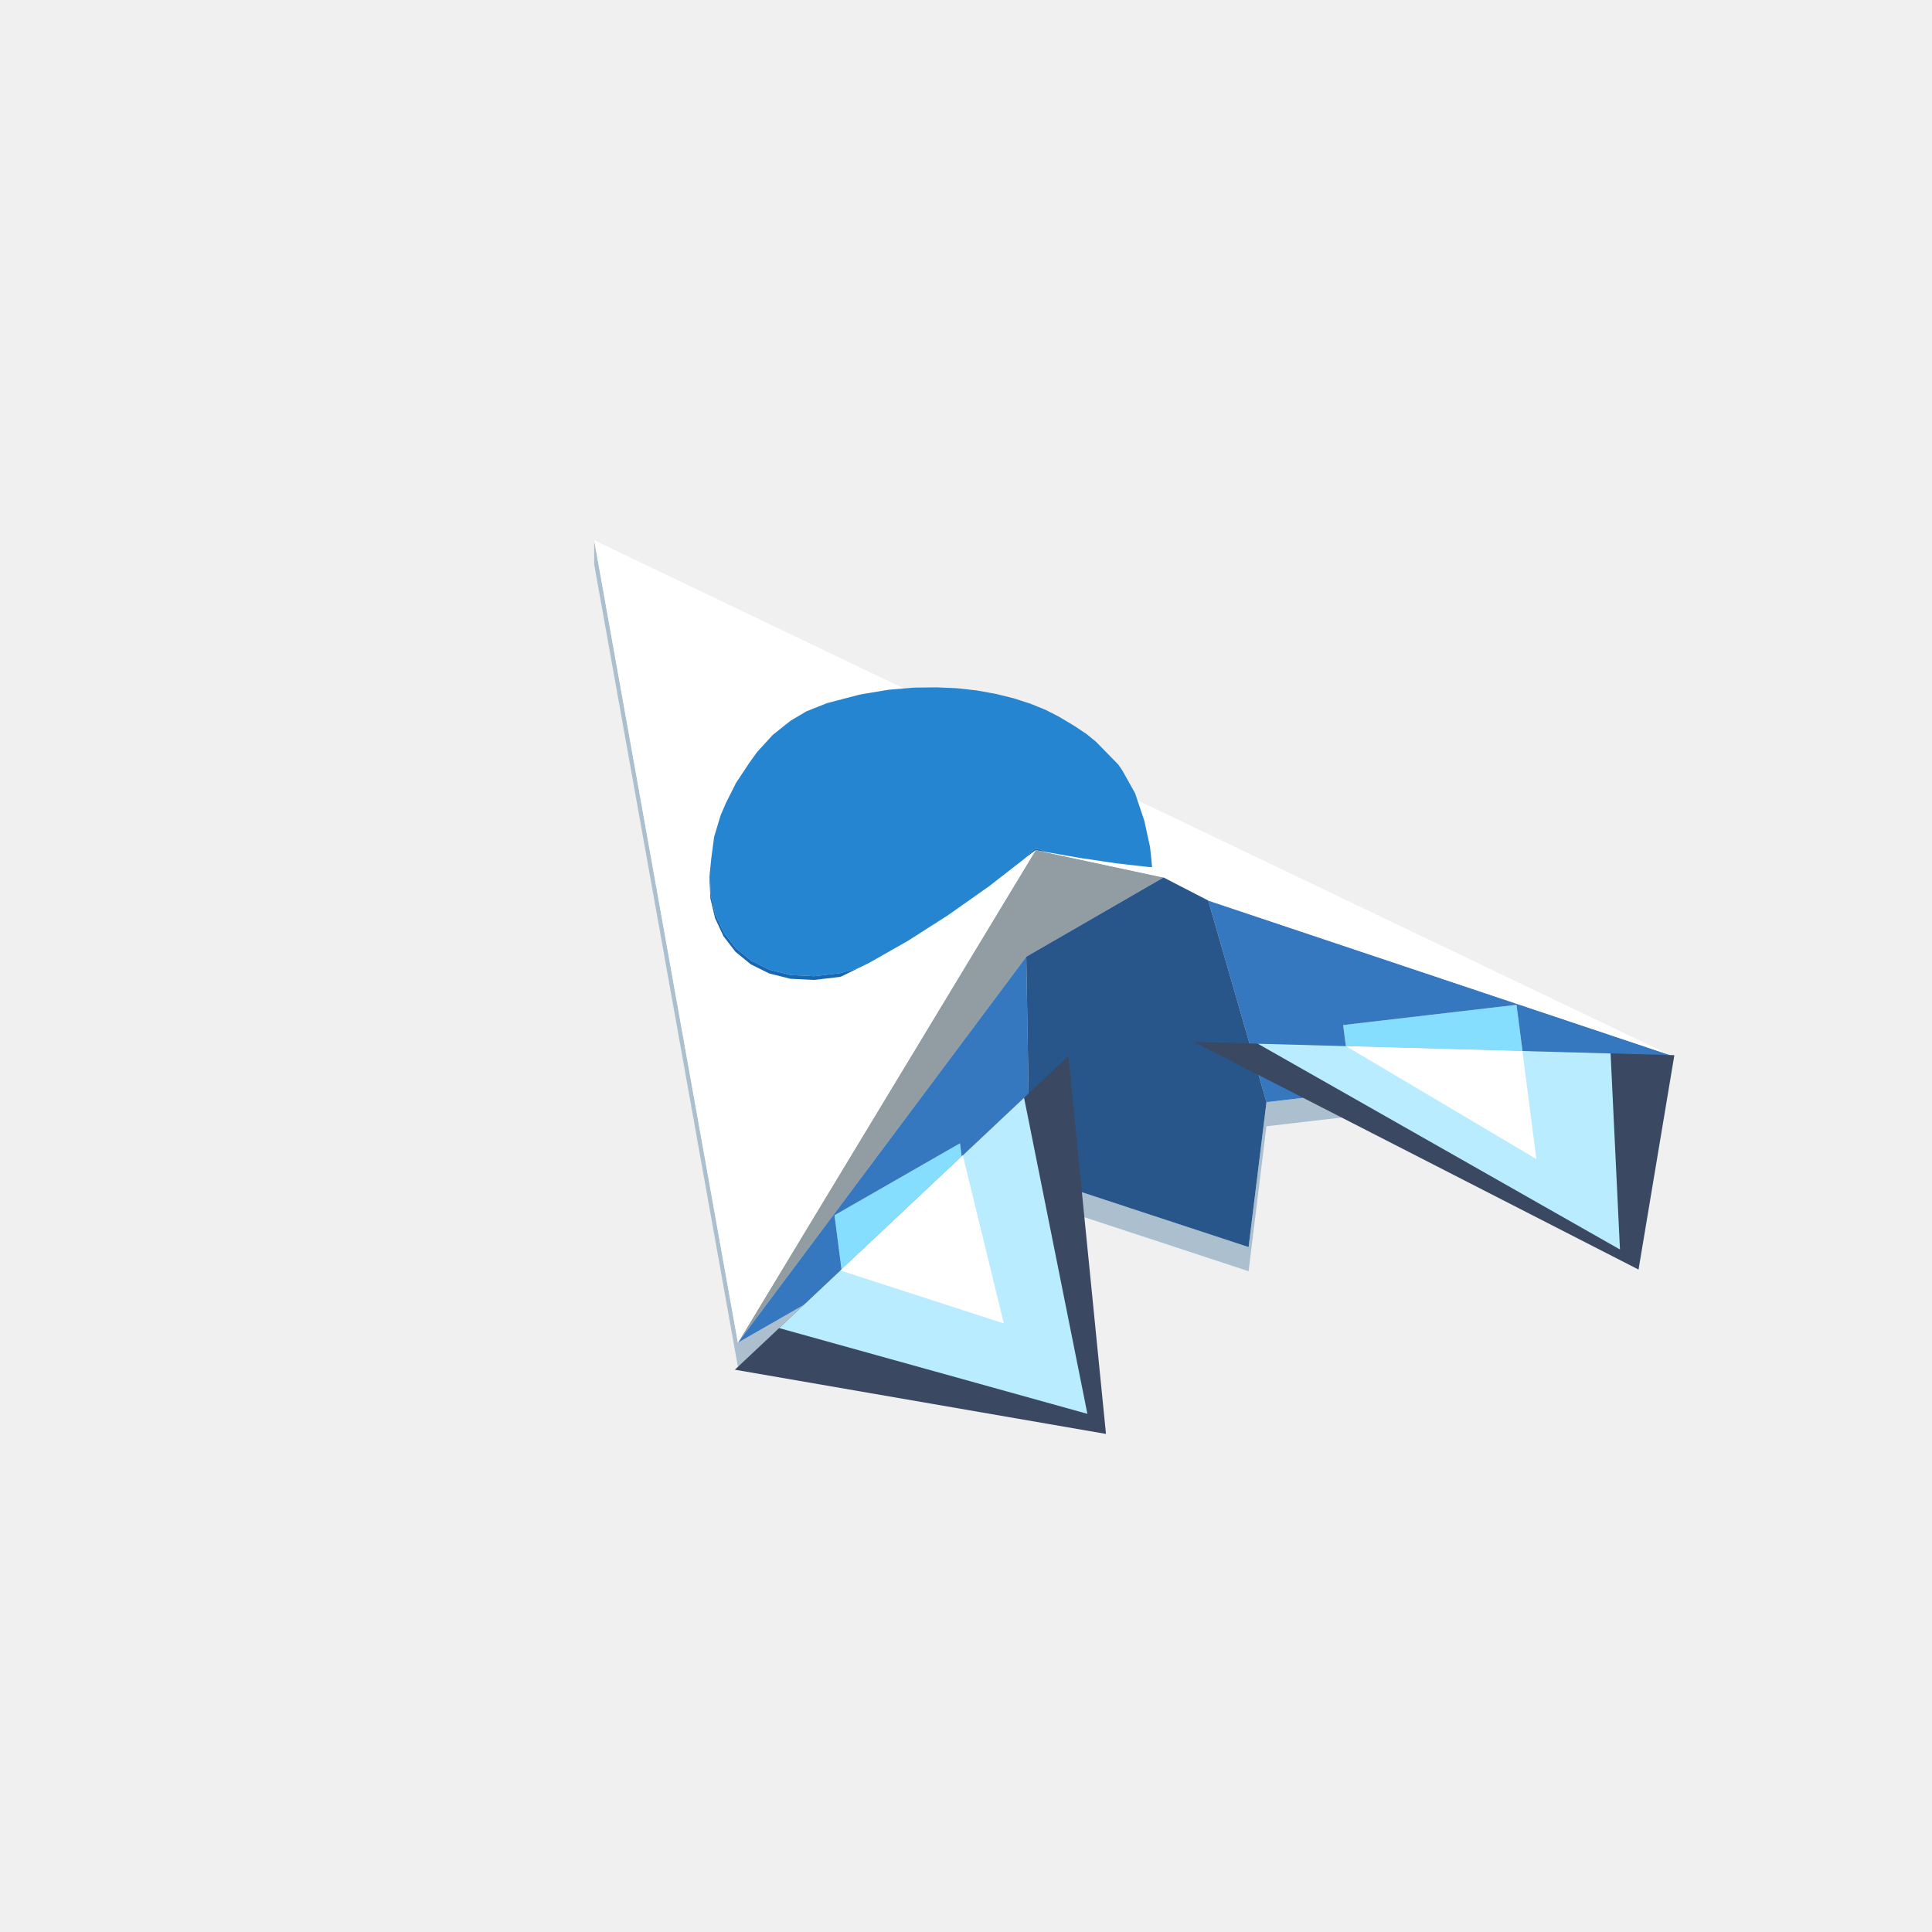
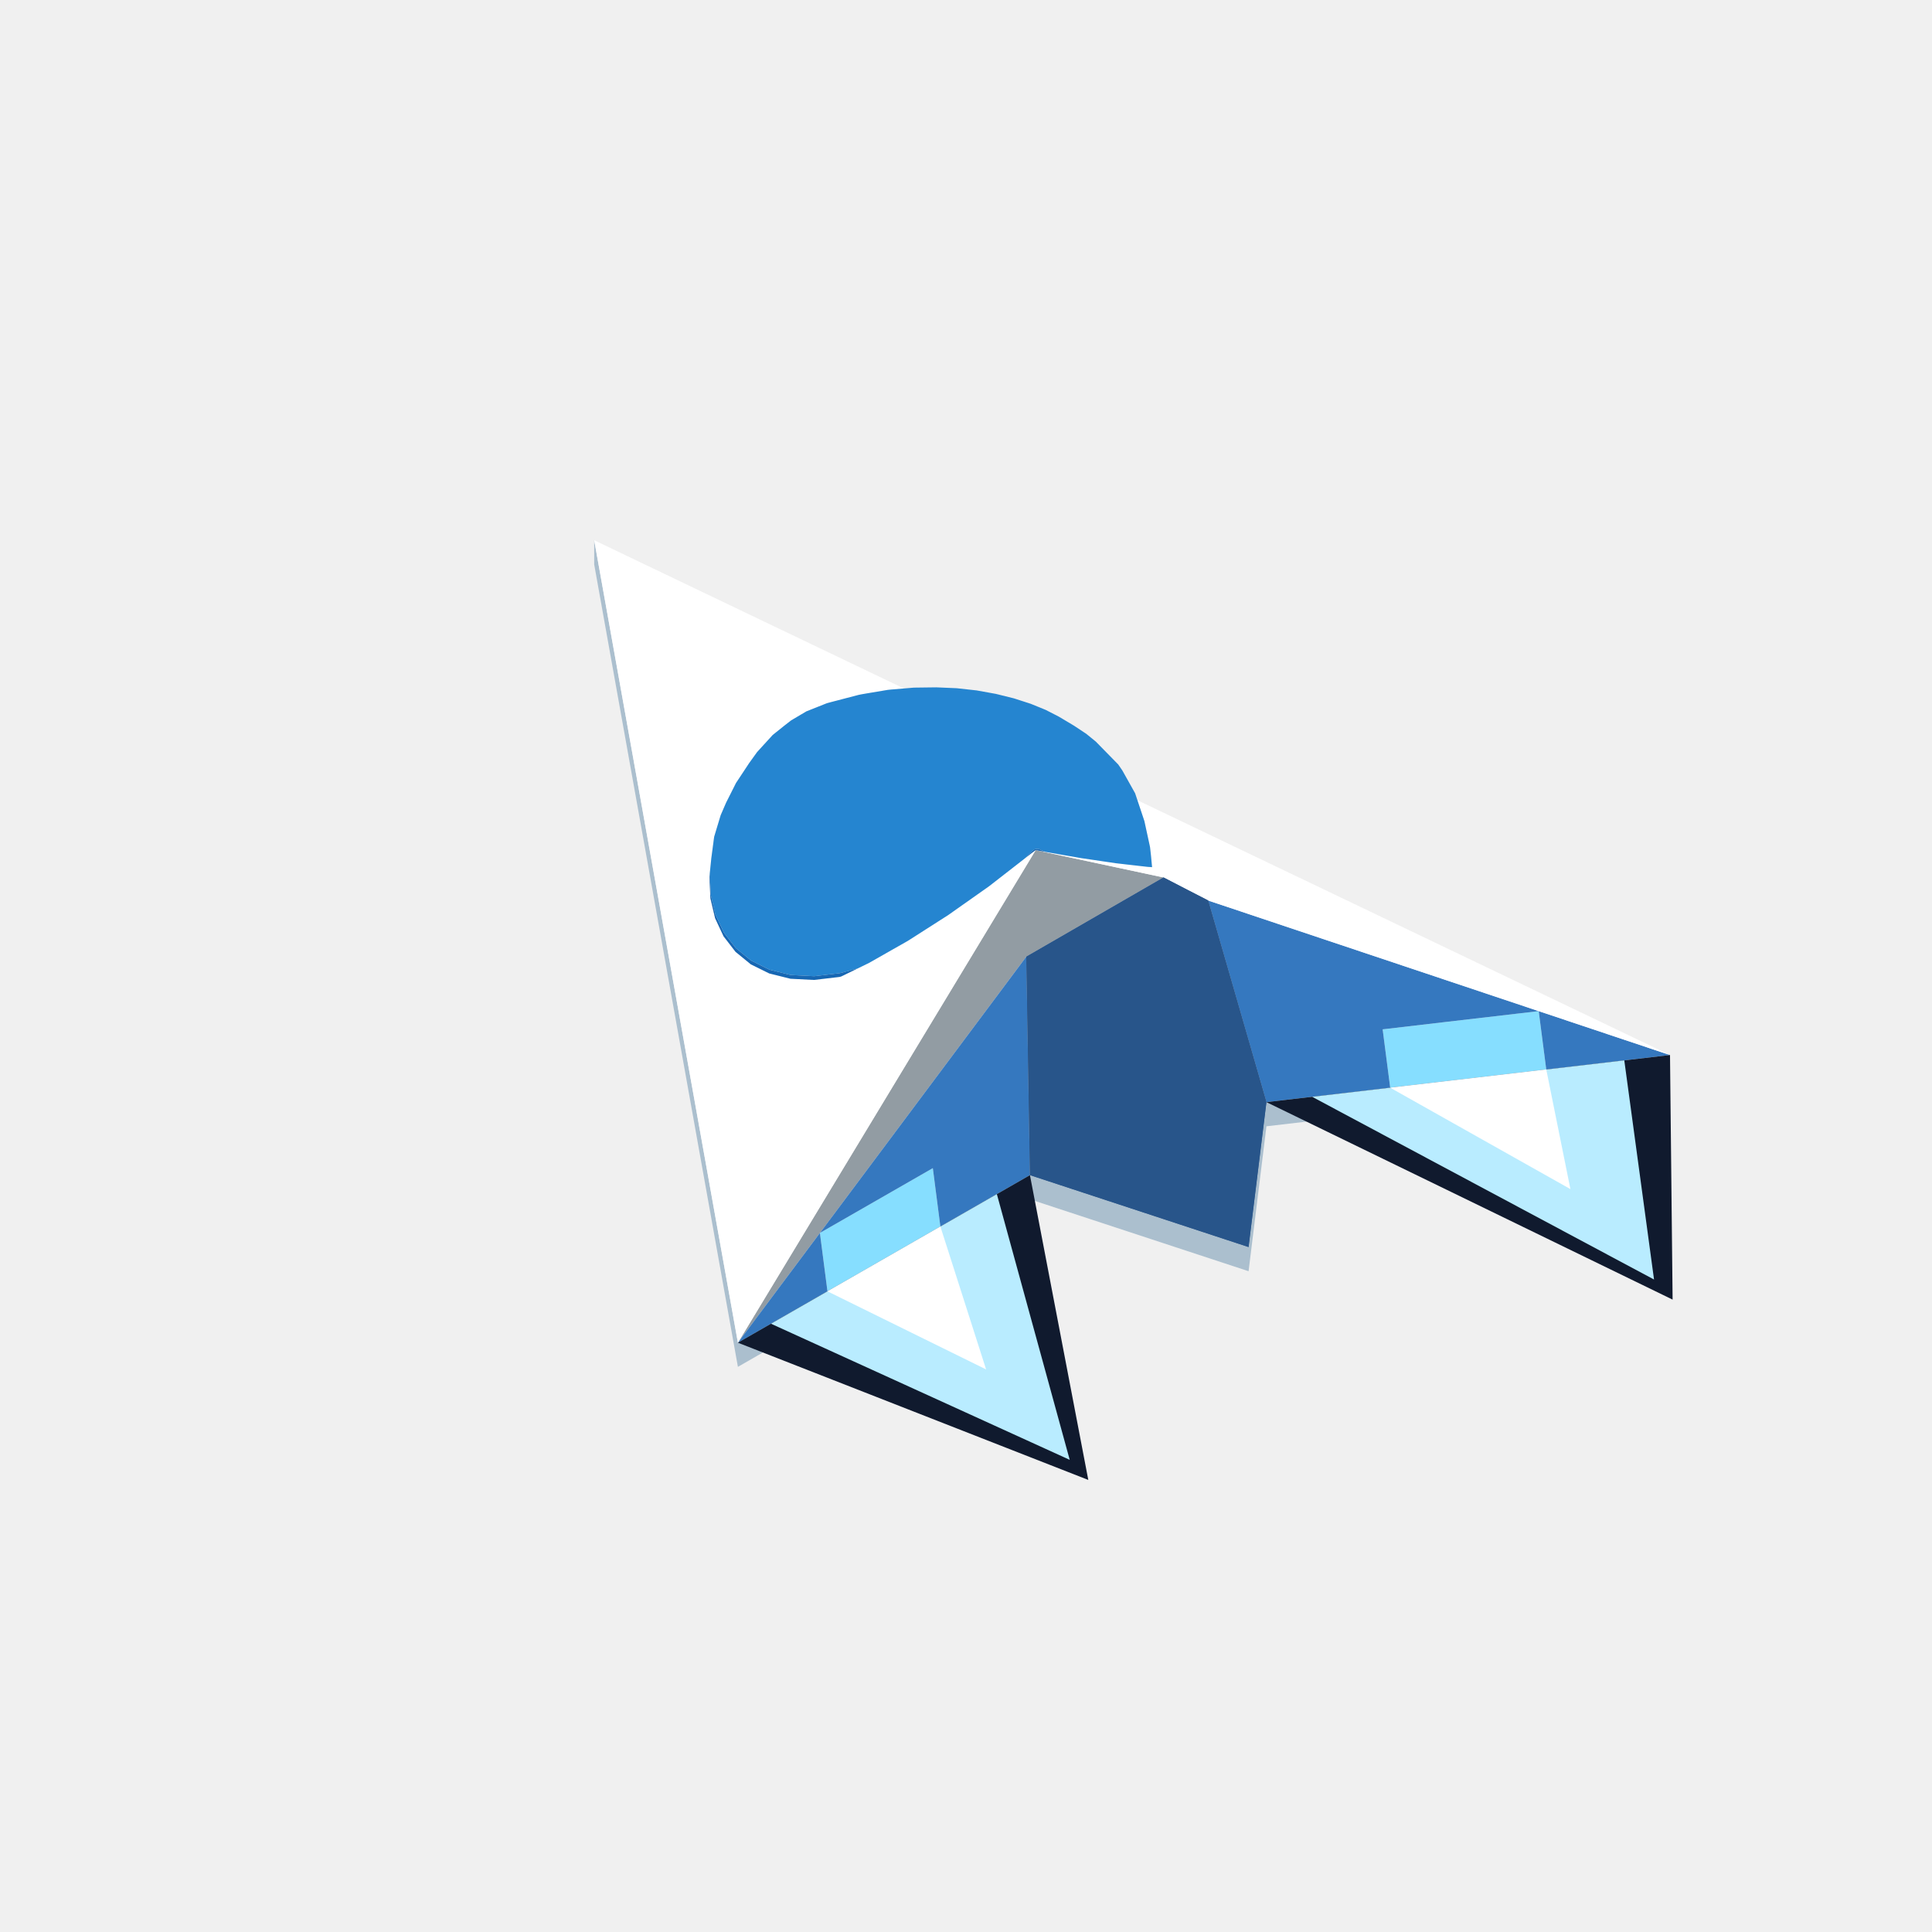
<svg xmlns="http://www.w3.org/2000/svg" width="96" height="96" viewBox="0 0 96 96">
-   <path fill="#86deff" d="M67.156,54.157L66.739,50.934L74.43,50.037L75.356,49.929L75.405,50.31L75.772,53.151L75.787,53.265L67.185,54.268L67.17,54.27ZM47.702,56.809L48.118,60.031L48.132,60.139L41.92,63.703L41.897,63.717L41.883,63.609L41.516,60.768L41.466,60.387L42.136,60.002Z" />
-   <path fill="#abbfce" d="M62.929,55.965L62.041,63.166L51.177,59.592L48.276,61.256L42.041,64.834L36.666,67.918L35.107,59.211L29.525,28.044L29.525,26.844L35.107,58.011L36.666,66.718L41.897,63.717L41.92,63.703L48.132,60.139L51.177,58.392L62.041,61.966L62.929,54.765L67.17,54.27L67.185,54.268L75.787,53.265L82.982,52.425L82.982,53.625L75.94,54.447L67.323,55.452Z" />
-   <path fill="#929ca3" d="M36.666,66.718L41.295,59.062L42.734,56.681L45.769,51.661L45.802,51.606L45.878,51.481L45.879,51.481L45.879,51.479L46.797,49.961L47.372,49.011L47.426,48.92L47.977,48.009L48.355,47.384L48.385,47.334L48.801,46.646L48.905,46.475L50.18,44.365L50.507,43.824L50.571,43.718L50.923,43.136L51.212,42.658L51.45,42.265L51.464,42.242L51.471,42.243L51.579,42.266L51.797,42.313L52.169,42.393L52.776,42.523L53.776,42.737L55.517,43.109L56.111,43.236L57.815,43.601L54.531,45.497L50.996,47.537L50.786,47.818L49.083,50.098L47.166,52.664L41.456,60.307Z" />
-   <path fill="#3578bf" d="M36.666,66.718L41.456,60.307L47.166,52.664L49.083,50.098L50.996,47.537L51.021,49.012L51.177,58.392L48.132,60.139L48.118,60.031L47.702,56.809L42.136,60.002L42.088,60.03L41.466,60.387L41.512,60.741L41.883,63.609L41.897,63.717ZM75.404,50.303L75.356,49.929L74.447,50.035L74.43,50.037L71.052,50.431L66.739,50.934L67.156,54.157L67.17,54.27L62.929,54.765L62.896,54.653L61.983,51.489L60.431,46.116L60.429,46.109L60.036,44.747L64,46.074L75.348,49.871L75.478,49.914L82.982,52.425L82.965,52.427L76.404,53.193L75.787,53.265L75.772,53.151L75.733,52.846L75.405,50.31Z" />
-   <path fill="#ffffff" d="M29.77,28.212L29.525,26.844L30.575,27.347L31.098,27.597L31.167,27.63L31.546,27.811L31.581,27.828L31.816,27.941L31.946,28.003L32.139,28.096L32.25,28.148L32.464,28.25L32.561,28.297L32.648,28.339L32.913,28.465L32.945,28.481L32.978,28.497L33.415,28.706L33.43,28.713L34.001,28.986L34.033,29.002L34.046,29.008L34.196,29.08L34.274,29.117L34.505,29.228L34.56,29.254L34.685,29.314L34.739,29.339L34.751,29.345L34.842,29.389L34.877,29.406L34.895,29.414L35.018,29.473L35.07,29.498L35.096,29.51L35.144,29.533L35.312,29.613L35.485,29.696L35.72,29.809L35.834,29.863L35.834,29.864L35.837,29.865L35.856,29.874L35.946,29.917L35.95,29.919L36.147,30.013L36.169,30.024L36.228,30.052L36.505,30.184L36.617,30.238L36.673,30.265L36.7,30.278L36.754,30.303L36.777,30.315L36.907,30.377L36.923,30.384L36.939,30.392L36.957,30.401L36.987,30.415L36.995,30.419L37.064,30.452L37.202,30.518L37.245,30.538L37.248,30.54L37.326,30.577L37.347,30.587L37.664,30.739L37.676,30.745L37.747,30.779L37.854,30.83L37.895,30.85L37.991,30.896L38.117,30.956L38.223,31.007L38.251,31.02L38.258,31.023L38.338,31.061L38.378,31.081L38.416,31.099L38.449,31.115L38.494,31.136L38.523,31.15L38.624,31.198L38.629,31.201L38.733,31.251L38.771,31.269L38.825,31.295L38.887,31.324L38.9,31.331L38.91,31.335L38.989,31.373L39.049,31.402L39.049,31.402L39.049,31.402L39.079,31.416L39.119,31.435L39.132,31.441L39.195,31.472L39.226,31.487L39.281,31.513L39.303,31.524L39.309,31.526L39.317,31.53L39.39,31.565L39.39,31.566L39.392,31.566L39.411,31.575L39.443,31.59L39.486,31.611L39.486,31.612L39.487,31.611L39.492,31.614L39.514,31.624L39.519,31.627L39.537,31.636L39.633,31.682L39.638,31.684L39.65,31.689L39.681,31.704L39.684,31.706L39.716,31.721L39.727,31.726L39.758,31.741L39.778,31.751L39.918,31.818L39.942,31.829L39.99,31.852L39.99,31.852L39.995,31.855L40.088,31.899L40.091,31.901L40.091,31.901L40.093,31.902L40.095,31.902L40.198,31.952L40.245,31.974L40.249,31.976L40.262,31.983L40.295,31.998L40.317,32.009L40.365,32.032L40.391,32.044L40.498,32.095L40.499,32.096L40.597,32.143L40.607,32.148L40.611,32.149L40.623,32.155L40.667,32.176L40.684,32.184L40.756,32.219L40.772,32.227L40.781,32.23L40.822,32.25L40.834,32.256L40.864,32.27L40.892,32.284L40.915,32.295L40.939,32.306L40.947,32.31L40.954,32.313L40.959,32.316L40.968,32.32L40.999,32.335L41.019,32.345L41.037,32.353L41.051,32.36L41.099,32.383L41.109,32.388L41.126,32.396L41.142,32.403L41.178,32.421L41.222,32.442L41.263,32.461L41.306,32.482L41.434,32.543L41.44,32.546L41.442,32.547L41.483,32.566L41.49,32.57L41.608,32.627L41.654,32.649L41.664,32.653L41.666,32.654L41.667,32.655L41.685,32.663L41.699,32.67L41.709,32.675L41.722,32.681L41.739,32.689L41.748,32.693L41.757,32.698L41.762,32.7L41.769,32.703L41.781,32.709L41.848,32.741L41.899,32.766L41.902,32.767L41.936,32.783L41.938,32.785L41.944,32.787L41.947,32.789L42.006,32.817L42.043,32.835L42.044,32.835L42.044,32.835L42.078,32.851L42.117,32.87L42.182,32.901L42.185,32.902L42.186,32.903L42.24,32.929L42.243,32.93L42.246,32.932L42.273,32.945L42.283,32.949L42.315,32.965L42.381,32.996L42.439,33.024L42.45,33.029L42.46,33.034L42.51,33.058L42.542,33.074L42.561,33.082L42.597,33.1L42.643,33.122L42.65,33.125L42.65,33.125L42.665,33.132L42.671,33.135L42.698,33.148L42.712,33.155L42.73,33.163L42.76,33.178L42.781,33.188L42.812,33.203L42.829,33.211L42.834,33.213L42.943,33.265L42.968,33.277L42.98,33.283L42.994,33.29L43.01,33.297L43.022,33.303L43.028,33.306L43.027,33.306L43.028,33.306L43.037,33.31L43.062,33.322L43.064,33.323L43.069,33.326L43.07,33.326L43.089,33.335L43.102,33.341L43.13,33.355L43.133,33.356L43.18,33.379L43.23,33.402L43.241,33.408L43.249,33.412L43.264,33.419L43.278,33.425L43.277,33.426L43.278,33.425L43.3,33.436L43.305,33.438L43.31,33.441L43.334,33.453L43.363,33.466L43.389,33.479L43.404,33.486L43.436,33.501L43.439,33.502L43.479,33.522L43.503,33.533L43.524,33.543L43.534,33.548L43.563,33.562L43.59,33.575L43.608,33.584L43.689,33.622L43.719,33.637L43.723,33.639L43.731,33.642L43.737,33.645L43.761,33.657L43.765,33.659L43.773,33.662L43.792,33.672L43.81,33.68L43.809,33.68L43.811,33.681L43.811,33.681L43.827,33.688L43.889,33.718L43.908,33.727L43.925,33.735L43.933,33.739L43.947,33.746L43.98,33.762L44.007,33.774L44.01,33.776L44.02,33.781L44.024,33.782L44.032,33.786L44.038,33.789L44.049,33.794L44.083,33.811L44.083,33.811L44.085,33.812L44.085,33.812L44.088,33.813L44.123,33.83L44.132,33.834L44.144,33.84L44.188,33.861L44.191,33.863L44.204,33.869L44.212,33.873L44.232,33.882L44.234,33.883L44.241,33.887L44.255,33.893L44.257,33.894L44.258,33.895L44.259,33.895L44.267,33.899L44.271,33.901L44.277,33.903L44.294,33.912L44.299,33.914L44.306,33.917L44.314,33.921L44.334,33.931L44.337,33.932L44.342,33.935L44.376,33.951L44.404,33.964L44.412,33.968L44.455,33.989L44.456,33.989L44.474,33.998L44.489,34.005L44.49,34.005L44.501,34.011L44.543,34.031L44.55,34.035L44.554,34.036L44.552,34.036L44.555,34.037L44.573,34.045L44.589,34.053L44.594,34.055L44.604,34.06L44.608,34.062L44.62,34.068L44.626,34.071L44.63,34.073L44.628,34.073L44.63,34.073L44.631,34.073L44.647,34.081L44.648,34.081L44.661,34.087L44.663,34.088L44.667,34.09L44.72,34.116L44.72,34.116L44.721,34.116L44.723,34.117L44.736,34.123L44.762,34.136L44.77,34.14L44.782,34.145L44.786,34.147L44.807,34.157L44.808,34.158L44.817,34.162L44.819,34.163L44.841,34.173L44.841,34.174L44.842,34.174L44.846,34.176L44.845,34.176L44.847,34.176L44.854,34.18L44.858,34.182L44.864,34.184L44.87,34.187L44.875,34.19L44.879,34.191L44.893,34.198L44.893,34.199L44.904,34.203L44.917,34.21L44.901,34.211L44.873,34.214L44.869,34.214L44.851,34.215L44.848,34.216L44.839,34.216L44.822,34.218L44.807,34.219L44.78,34.221L44.726,34.226L44.72,34.226L44.691,34.229L44.676,34.23L44.672,34.23L44.667,34.231L44.641,34.233L44.611,34.236L44.602,34.236L44.59,34.237L44.577,34.238L44.543,34.241L44.538,34.242L44.538,34.241L44.538,34.242L44.533,34.242L44.533,34.242L44.529,34.242L44.516,34.243L44.507,34.244L44.506,34.243L44.505,34.244L44.46,34.248L44.453,34.249L44.446,34.249L44.4,34.253L44.391,34.254L44.385,34.255L44.384,34.254L44.382,34.255L44.376,34.255L44.365,34.256L44.364,34.256L44.359,34.257L44.336,34.259L44.322,34.26L44.302,34.261L44.282,34.263L44.278,34.264L44.278,34.264L44.27,34.264L44.265,34.265L44.26,34.266L44.1,34.282L43.706,34.349L43.489,34.385L43.295,34.418L43.22,34.43L43.052,34.458L43.003,34.467L42.905,34.483L42.834,34.496L42.681,34.525L42.617,34.542L42.563,34.556L42.51,34.569L42.279,34.63L42.178,34.656L42.114,34.673L42.034,34.694L42.022,34.697L42.017,34.698L41.894,34.73L41.781,34.76L41.773,34.762L41.763,34.764L41.678,34.787L41.59,34.81L41.575,34.813L41.553,34.819L41.524,34.827L41.523,34.827L41.502,34.832L41.48,34.838L41.466,34.842L41.452,34.846L41.402,34.859L41.337,34.876L41.319,34.88L41.297,34.886L41.249,34.899L41.241,34.9L41.242,34.9L41.204,34.911L41.175,34.919L41.174,34.918L41.172,34.919L41.174,34.919L41.123,34.933L41.123,34.933L41.116,34.935L41.113,34.936L41.088,34.943L41.088,34.943L41.087,34.943L41.087,34.943L41.088,34.944L41.086,34.944L41.082,34.945L41.072,34.948L41.026,34.966L40.953,34.995L40.933,35.004L40.876,35.026L40.774,35.067L40.76,35.073L40.743,35.079L40.656,35.114L40.61,35.132L40.431,35.204L40.405,35.214L40.394,35.219L40.385,35.222L40.376,35.226L40.364,35.231L40.328,35.245L40.296,35.258L40.248,35.277L40.245,35.278L40.184,35.303L40.169,35.309L40.081,35.343L40.066,35.349L40.055,35.356L40.033,35.369L40.028,35.372L40.017,35.379L40.01,35.383L39.982,35.4L39.833,35.488L39.819,35.495L39.737,35.544L39.7,35.566L39.659,35.59L39.657,35.591L39.602,35.624L39.511,35.678L39.497,35.687L39.477,35.698L39.471,35.702L39.424,35.73L39.389,35.75L39.351,35.773L39.306,35.799L39.052,35.997L39.051,35.997L39.051,35.997L38.993,36.043L38.993,36.043L38.984,36.049L38.903,36.114L38.903,36.115L38.865,36.145L38.858,36.151L38.85,36.157L38.733,36.251L38.669,36.301L38.605,36.353L38.587,36.367L38.565,36.385L38.467,36.463L38.449,36.478L38.396,36.52L38.36,36.56L38.35,36.571L38.325,36.598L38.279,36.649L38.114,36.829L38.112,36.829L38.113,36.83L38.087,36.858L38.084,36.862L37.976,36.98L37.911,37.051L37.903,37.06L37.89,37.074L37.886,37.078L37.882,37.083L37.877,37.088L37.868,37.098L37.747,37.23L37.736,37.243L37.725,37.255L37.685,37.299L37.62,37.37L37.506,37.528L37.47,37.579L37.47,37.579L37.453,37.602L37.435,37.626L37.432,37.631L37.287,37.833L37.283,37.838L37.24,37.898L37.226,37.917L37.209,37.943L37.186,37.977L37.183,37.983L37.109,38.094L37.054,38.177L37.03,38.214L37.028,38.217L37.023,38.224L37.015,38.236L36.987,38.279L36.963,38.315L36.961,38.318L36.952,38.331L36.931,38.364L36.907,38.399L36.887,38.43L36.862,38.468L36.853,38.481L36.829,38.518L36.78,38.591L36.779,38.594L36.714,38.691L36.702,38.709L36.683,38.738L36.658,38.776L36.636,38.809L36.582,38.89L36.57,38.909L36.544,38.96L36.513,39.023L36.467,39.114L36.431,39.187L36.414,39.219L36.37,39.306L36.356,39.336L36.34,39.366L36.331,39.386L36.323,39.4L36.285,39.476L36.284,39.478L36.261,39.525L36.228,39.59L36.212,39.621L36.199,39.647L36.161,39.723L36.128,39.789L36.107,39.83L36.107,39.83L36.107,39.83L36.099,39.846L36.085,39.874L36.079,39.885L36.04,39.976L36.031,39.996L35.985,40.104L35.95,40.184L35.934,40.221L35.903,40.293L35.886,40.333L35.851,40.413L35.841,40.435L35.812,40.501L35.81,40.507L35.801,40.538L35.763,40.662L35.739,40.742L35.726,40.784L35.72,40.805L35.716,40.817L35.71,40.837L35.653,41.027L35.649,41.039L35.648,41.042L35.647,41.045L35.636,41.084L35.63,41.102L35.624,41.124L35.622,41.125L35.623,41.126L35.614,41.154L35.598,41.209L35.572,41.293L35.54,41.399L35.516,41.482L35.506,41.514L35.486,41.581L35.47,41.697L35.47,41.7L35.468,41.717L35.464,41.744L35.46,41.775L35.454,41.824L35.453,41.824L35.453,41.826L35.449,41.859L35.44,41.924L35.434,41.969L35.427,42.026L35.424,42.046L35.406,42.185L35.402,42.219L35.4,42.232L35.393,42.287L35.387,42.327L35.372,42.442L35.365,42.497L35.365,42.499L35.362,42.52L35.361,42.524L35.345,42.645L35.305,43.039L35.283,43.252L35.269,43.388L35.254,43.535L35.251,43.566L35.298,44.633L35.533,45.627L35.952,46.523L36.547,47.295L37.308,47.918L38.223,48.37L39.275,48.633L40.447,48.693L41.545,48.563L41.719,48.543L41.799,48.521L43.191,47.842L45.117,46.747L45.908,46.241L46.306,45.986L47.12,45.466L47.344,45.308L47.352,45.302L47.448,45.234L47.794,44.991L47.934,44.892L48.348,44.6L48.763,44.307L49.146,44.037L49.374,43.86L49.565,43.711L49.777,43.547L49.904,43.447L50.14,43.264L50.282,43.154L50.341,43.108L50.547,42.947L50.834,42.724L50.916,42.66L50.921,42.656L50.971,42.617L51.04,42.563L51.245,42.404L51.281,42.376L51.464,42.242L51.45,42.265L51.364,42.407L51.294,42.523L51.264,42.572L51.244,42.605L51.212,42.658L51.023,42.97L50.923,43.136L50.754,43.416L50.646,43.595L50.639,43.607L50.63,43.621L50.571,43.718L50.125,44.456L49.459,45.557L48.905,46.475L45.878,51.481L45.769,51.661L42.734,56.681L41.295,59.062L36.666,66.718L36.397,65.214L35.74,61.55L35.316,59.182L35.107,58.011L35.017,57.508L35.009,57.465L35.005,57.443L34.919,56.966L34.895,56.831L34.876,56.721L34.853,56.595L34.794,56.264L34.789,56.238L34.785,56.218L34.694,55.706L34.682,55.639L34.634,55.372L34.628,55.336L34.611,55.243L34.608,55.224L34.487,54.549L34.459,54.393L34.422,54.187L34.325,53.646L34.25,53.227L34.201,52.954L34.082,52.289L33.964,51.633L33.845,50.967L33.72,50.268L33.582,49.5L33.416,48.574L33.173,47.213L32.569,43.843ZM56.996,39.992L56.998,39.991L57.003,39.993L57.011,39.997L57.07,40.026L57.08,40.03L57.111,40.045L57.197,40.086L57.289,40.13L57.312,40.141L57.341,40.155L57.393,40.18L57.434,40.2L57.465,40.215L57.495,40.229L57.514,40.238L57.558,40.259L57.565,40.262L57.645,40.3L57.666,40.31L57.706,40.33L57.738,40.345L57.741,40.347L57.788,40.369L57.821,40.385L57.828,40.388L57.833,40.391L57.919,40.432L57.953,40.448L57.953,40.448L57.953,40.448L57.961,40.452L57.961,40.452L57.964,40.453L57.985,40.463L57.993,40.467L58.017,40.479L58.046,40.493L58.128,40.532L58.146,40.54L58.214,40.573L58.218,40.575L58.342,40.634L58.352,40.639L58.367,40.646L58.37,40.648L58.656,40.785L58.929,40.915L58.949,40.924L58.963,40.931L59.021,40.959L59.169,41.03L59.331,41.108L59.629,41.25L59.657,41.264L59.679,41.274L59.714,41.291L59.891,41.375L59.898,41.379L59.98,41.418L59.996,41.426L60.101,41.476L60.145,41.497L60.284,41.563L60.533,41.682L60.645,41.736L60.864,41.841L60.901,41.859L60.928,41.872L61.529,42.159L61.618,42.202L61.771,42.275L61.865,42.32L61.903,42.338L62.076,42.421L62.132,42.447L62.337,42.546L62.484,42.616L62.699,42.719L62.733,42.736L62.758,42.747L62.831,42.782L62.917,42.823L62.992,42.859L63.171,42.945L63.193,42.955L63.257,42.986L63.421,43.065L63.454,43.08L63.634,43.167L63.638,43.168L63.806,43.249L64.318,43.494L64.351,43.51L64.529,43.595L64.82,43.734L65.202,43.917L65.457,44.039L65.727,44.168L66.337,44.46L66.458,44.518L66.486,44.531L66.536,44.555L66.597,44.585L66.848,44.705L67.582,45.056L68.308,45.403L68.468,45.48L68.546,45.517L68.666,45.574L68.736,45.608L69.106,45.785L69.328,45.891L69.395,45.923L69.862,46.147L69.991,46.208L70.012,46.218L70.132,46.276L70.464,46.435L71.054,46.717L71.121,46.749L71.309,46.839L71.5,46.931L75.197,48.7L76.359,49.256L77.293,49.703L79.373,50.698L82.982,52.425L82.505,52.266L82.277,52.189L82.121,52.137L75.478,49.914L75.348,49.871L75.274,49.846L69.942,48.062L65.755,46.661L62.466,45.56L60.036,44.747L59.907,44.681L58.323,43.864L57.815,43.601L57.108,43.45L55.771,43.164L54.546,42.902L54.379,42.866L54.311,42.851L54.099,42.806L54.075,42.801L53.778,42.737L53.49,42.675L53.428,42.662L53.359,42.647L52.967,42.563L52.78,42.523L52.676,42.501L52.671,42.5L52.42,42.446L52.008,42.358L51.918,42.339L51.562,42.263L51.471,42.243L51.464,42.242L51.472,42.243L51.544,42.255L51.787,42.302L51.942,42.329L52.218,42.377L52.668,42.456L52.768,42.473L53.024,42.518L53.693,42.634L53.75,42.643L53.773,42.646L53.893,42.664L54.223,42.712L54.277,42.72L54.476,42.75L54.541,42.759L54.74,42.789L54.785,42.795L54.991,42.826L55.027,42.831L55.454,42.894L55.504,42.9L55.573,42.908L55.994,42.956L56.071,42.965L56.231,42.983L57.02,43.073L57.246,43.089L57.246,43.088L57.246,43.087L57.246,43.086L57.239,43.021L57.233,42.955L57.228,42.9L57.211,42.725L57.207,42.682L57.195,42.557L57.192,42.526L57.191,42.507L57.185,42.459L57.16,42.231L57.144,42.089L57.138,42.06L57.123,41.992L57.113,41.948L57.091,41.845L57.051,41.663L56.975,41.31L56.927,41.089L56.924,41.077L56.893,40.934L56.864,40.799L56.831,40.701L56.759,40.483L56.755,40.473L56.686,40.266L56.661,40.19L56.636,40.116L56.633,40.105L56.617,40.058L56.614,40.05L56.612,40.045L56.608,40.031L56.608,40.031L56.608,40.031L56.607,40.028L56.605,40.023L56.6,40.008L56.595,39.994L56.593,39.989L56.591,39.98L56.576,39.937L56.575,39.934L56.576,39.934L56.576,39.934L56.575,39.933L56.573,39.927L56.551,39.86L56.549,39.856L56.546,39.848L56.547,39.848L56.546,39.846L56.545,39.845L56.544,39.842L56.543,39.839L56.54,39.829L56.536,39.817L56.53,39.798L56.524,39.781L56.521,39.773L56.517,39.761L56.594,39.798L56.594,39.798L56.597,39.799L56.624,39.812L56.627,39.813L56.65,39.824L56.65,39.825L56.651,39.825L56.653,39.826L56.691,39.844L56.728,39.862L56.73,39.863L56.745,39.87L56.748,39.871L56.77,39.882L56.832,39.911L56.837,39.914L56.895,39.942L56.915,39.952L56.934,39.961L56.935,39.961L56.944,39.965L56.982,39.983L56.992,39.988L56.998,39.991L56.996,39.991ZM44.399,34.019L44.399,34.018L44.397,34.016L44.397,34.016L44.398,34.018ZM44.405,34.025L44.399,34.019L44.402,34.022ZM44.408,34.028L44.409,34.028L44.405,34.025Z" />
+   <path fill="#abbfce" d="M62.929,55.965L62.041,63.166L51.177,59.592L36.666,67.918L35.107,59.211L29.525,28.044L29.525,26.844L35.107,58.011L36.666,66.718L51.177,58.392L62.041,61.966L62.929,54.765L82.982,52.425L82.982,53.625Z" />
+   <path fill="#929ca3" d="M36.666,66.718L42.734,56.681L45.769,51.661L45.802,51.606L45.878,51.481L45.879,51.481L45.879,51.479L46.797,49.961L47.372,49.011L47.426,48.92L47.977,48.009L48.355,47.384L48.385,47.334L48.801,46.646L48.905,46.475L50.18,44.365L50.507,43.824L50.571,43.718L50.923,43.136L51.212,42.658L51.45,42.265L51.464,42.242L51.471,42.243L51.579,42.266L51.797,42.313L52.169,42.393L52.776,42.523L53.776,42.737L55.517,43.109L56.111,43.236L57.815,43.601L54.531,45.497L50.996,47.537L50.786,47.818L49.083,50.098Z" />
+   <path fill="#86deff" d="M40.788,61.634L40.741,61.264L41.389,60.892L46.352,58.044L46.727,60.945L41.116,64.165ZM68.703,51.147L75.561,50.347L76.458,50.242L76.505,50.611L76.833,53.142L69.078,54.047Z" />
+   <path fill="#3578bf" d="M40.741,61.264L49.083,50.098L50.996,47.537L51.021,49.012L51.177,58.392L46.727,60.945L46.352,58.044L41.389,60.892ZM36.666,66.718L40.741,61.264L40.788,61.634L41.116,64.165ZM76.505,50.611L76.458,50.242L82.982,52.425L76.833,53.142ZM60.036,44.747L64,46.074L76.458,50.242L75.561,50.347L71.75,50.791L68.703,51.147L69.078,54.047L62.929,54.765L62.106,51.917L60.429,46.109Z" />
+   <path fill="#ffffff" d="M29.77,28.212L29.525,26.844L30.575,27.347L31.098,27.597L31.167,27.63L31.546,27.811L31.581,27.828L31.816,27.941L31.946,28.003L32.139,28.096L32.25,28.148L32.464,28.25L32.561,28.297L32.648,28.339L32.913,28.465L32.945,28.481L32.978,28.497L33.415,28.706L33.43,28.713L34.001,28.986L34.033,29.002L34.046,29.008L34.196,29.08L34.274,29.117L34.505,29.228L34.56,29.254L34.685,29.314L34.739,29.339L34.751,29.345L34.842,29.389L34.877,29.406L34.895,29.414L35.018,29.473L35.07,29.498L35.096,29.51L35.144,29.533L35.312,29.613L35.485,29.696L35.72,29.809L35.834,29.863L35.834,29.864L35.837,29.865L35.856,29.874L35.946,29.917L35.95,29.919L36.147,30.013L36.169,30.024L36.228,30.052L36.505,30.184L36.617,30.238L36.673,30.265L36.7,30.278L36.754,30.303L36.777,30.315L36.907,30.377L36.923,30.384L36.939,30.392L36.957,30.401L36.987,30.415L36.995,30.419L37.064,30.452L37.202,30.518L37.245,30.538L37.248,30.54L37.326,30.577L37.347,30.587L37.664,30.739L37.676,30.745L37.747,30.779L37.854,30.83L37.895,30.85L37.991,30.896L38.117,30.956L38.223,31.007L38.251,31.02L38.258,31.023L38.338,31.061L38.378,31.081L38.416,31.099L38.449,31.115L38.494,31.136L38.523,31.15L38.624,31.198L38.629,31.201L38.733,31.251L38.771,31.269L38.825,31.295L38.887,31.324L38.9,31.331L38.91,31.335L38.989,31.373L39.049,31.402L39.049,31.402L39.049,31.402L39.079,31.416L39.119,31.435L39.132,31.441L39.195,31.472L39.226,31.487L39.281,31.513L39.303,31.524L39.309,31.526L39.317,31.53L39.39,31.565L39.39,31.566L39.392,31.566L39.411,31.575L39.443,31.59L39.486,31.611L39.486,31.612L39.487,31.611L39.492,31.614L39.514,31.624L39.519,31.627L39.537,31.636L39.633,31.682L39.638,31.684L39.65,31.689L39.681,31.704L39.684,31.706L39.716,31.721L39.727,31.726L39.758,31.741L39.778,31.751L39.918,31.818L39.942,31.829L39.99,31.852L39.99,31.852L39.995,31.855L40.088,31.899L40.091,31.901L40.091,31.901L40.093,31.902L40.095,31.902L40.198,31.952L40.245,31.974L40.249,31.976L40.262,31.983L40.295,31.998L40.317,32.009L40.365,32.032L40.391,32.044L40.498,32.095L40.499,32.096L40.597,32.143L40.607,32.148L40.611,32.149L40.623,32.155L40.667,32.176L40.684,32.184L40.756,32.219L40.772,32.227L40.781,32.23L40.822,32.25L40.834,32.256L40.864,32.27L40.892,32.284L40.915,32.295L40.939,32.306L40.947,32.31L40.954,32.313L40.959,32.316L40.968,32.32L40.999,32.335L41.019,32.345L41.037,32.353L41.051,32.36L41.099,32.383L41.109,32.388L41.126,32.396L41.142,32.403L41.178,32.421L41.222,32.442L41.263,32.461L41.306,32.482L41.434,32.543L41.44,32.546L41.442,32.547L41.483,32.566L41.49,32.57L41.608,32.627L41.654,32.649L41.664,32.653L41.666,32.654L41.667,32.655L41.685,32.663L41.699,32.67L41.709,32.675L41.722,32.681L41.739,32.689L41.748,32.693L41.757,32.698L41.762,32.7L41.769,32.703L41.781,32.709L41.848,32.741L41.899,32.766L41.902,32.767L41.936,32.783L41.938,32.785L41.944,32.787L41.947,32.789L42.006,32.817L42.043,32.835L42.044,32.835L42.044,32.835L42.078,32.851L42.117,32.87L42.182,32.901L42.185,32.902L42.186,32.903L42.24,32.929L42.243,32.93L42.246,32.932L42.273,32.945L42.283,32.949L42.315,32.965L42.381,32.996L42.439,33.024L42.45,33.029L42.46,33.034L42.51,33.058L42.542,33.074L42.561,33.082L42.597,33.1L42.643,33.122L42.65,33.125L42.65,33.125L42.665,33.132L42.671,33.135L42.698,33.148L42.712,33.155L42.73,33.163L42.76,33.178L42.781,33.188L42.812,33.203L42.829,33.211L42.834,33.213L42.943,33.265L42.968,33.277L42.98,33.283L42.994,33.29L43.01,33.297L43.022,33.303L43.028,33.306L43.027,33.306L43.028,33.306L43.037,33.31L43.062,33.322L43.064,33.323L43.069,33.326L43.07,33.326L43.089,33.335L43.102,33.341L43.13,33.355L43.133,33.356L43.18,33.379L43.23,33.402L43.241,33.408L43.249,33.412L43.264,33.419L43.278,33.425L43.277,33.426L43.278,33.425L43.3,33.436L43.305,33.438L43.31,33.441L43.334,33.453L43.363,33.466L43.389,33.479L43.404,33.486L43.436,33.501L43.439,33.502L43.479,33.522L43.503,33.533L43.524,33.543L43.534,33.548L43.563,33.562L43.59,33.575L43.608,33.584L43.689,33.622L43.719,33.637L43.723,33.639L43.731,33.642L43.737,33.645L43.761,33.657L43.765,33.659L43.773,33.662L43.792,33.672L43.81,33.68L43.809,33.68L43.811,33.681L43.811,33.681L43.827,33.688L43.889,33.718L43.908,33.727L43.925,33.735L43.933,33.739L43.947,33.746L43.98,33.762L44.007,33.774L44.01,33.776L44.02,33.781L44.024,33.782L44.032,33.786L44.038,33.789L44.049,33.794L44.083,33.811L44.083,33.811L44.085,33.812L44.085,33.812L44.088,33.813L44.123,33.83L44.132,33.834L44.144,33.84L44.188,33.861L44.191,33.863L44.204,33.869L44.212,33.873L44.232,33.882L44.234,33.883L44.241,33.887L44.255,33.893L44.257,33.894L44.258,33.895L44.259,33.895L44.267,33.899L44.271,33.901L44.277,33.903L44.294,33.912L44.299,33.914L44.306,33.917L44.314,33.921L44.334,33.931L44.337,33.932L44.342,33.935L44.376,33.951L44.404,33.964L44.412,33.968L44.455,33.989L44.456,33.989L44.474,33.998L44.489,34.005L44.49,34.005L44.501,34.011L44.543,34.031L44.55,34.035L44.554,34.036L44.552,34.036L44.555,34.037L44.573,34.045L44.589,34.053L44.594,34.055L44.604,34.06L44.608,34.062L44.62,34.068L44.626,34.071L44.63,34.073L44.628,34.073L44.63,34.073L44.631,34.073L44.647,34.081L44.648,34.081L44.661,34.087L44.663,34.088L44.667,34.09L44.72,34.116L44.72,34.116L44.721,34.116L44.723,34.117L44.736,34.123L44.762,34.136L44.77,34.14L44.782,34.145L44.786,34.147L44.807,34.157L44.808,34.158L44.817,34.162L44.819,34.163L44.841,34.173L44.841,34.174L44.842,34.174L44.846,34.176L44.845,34.176L44.847,34.176L44.854,34.18L44.858,34.182L44.864,34.184L44.87,34.187L44.875,34.19L44.879,34.191L44.893,34.198L44.893,34.199L44.904,34.203L44.917,34.21L44.901,34.211L44.873,34.214L44.869,34.214L44.851,34.215L44.848,34.216L44.839,34.216L44.822,34.218L44.807,34.219L44.78,34.221L44.726,34.226L44.72,34.226L44.691,34.229L44.676,34.23L44.672,34.23L44.667,34.231L44.641,34.233L44.611,34.236L44.602,34.236L44.59,34.237L44.577,34.238L44.543,34.241L44.538,34.242L44.538,34.241L44.538,34.242L44.533,34.242L44.533,34.242L44.529,34.242L44.516,34.243L44.507,34.244L44.506,34.243L44.505,34.244L44.46,34.248L44.453,34.249L44.446,34.249L44.4,34.253L44.391,34.254L44.385,34.255L44.384,34.254L44.382,34.255L44.376,34.255L44.365,34.256L44.364,34.256L44.359,34.257L44.336,34.259L44.322,34.26L44.302,34.261L44.282,34.263L44.278,34.264L44.278,34.264L44.27,34.264L44.265,34.265L44.26,34.266L44.1,34.282L43.706,34.349L43.489,34.385L43.295,34.418L43.22,34.43L43.052,34.458L43.003,34.467L42.905,34.483L42.834,34.496L42.681,34.525L42.617,34.542L42.563,34.556L42.51,34.569L42.279,34.63L42.178,34.656L42.114,34.673L42.034,34.694L42.022,34.697L42.017,34.698L41.894,34.73L41.781,34.76L41.773,34.762L41.763,34.764L41.678,34.787L41.59,34.81L41.575,34.813L41.553,34.819L41.524,34.827L41.523,34.827L41.502,34.832L41.48,34.838L41.466,34.842L41.452,34.846L41.402,34.859L41.337,34.876L41.319,34.88L41.297,34.886L41.249,34.899L41.241,34.9L41.242,34.9L41.204,34.911L41.175,34.919L41.174,34.918L41.172,34.919L41.174,34.919L41.123,34.933L41.123,34.933L41.116,34.935L41.113,34.936L41.088,34.943L41.088,34.943L41.087,34.943L41.087,34.943L41.088,34.944L41.086,34.944L41.082,34.945L41.072,34.948L41.026,34.966L40.953,34.995L40.933,35.004L40.876,35.026L40.774,35.067L40.76,35.073L40.743,35.079L40.656,35.114L40.61,35.132L40.431,35.204L40.405,35.214L40.394,35.219L40.385,35.222L40.376,35.226L40.364,35.231L40.328,35.245L40.296,35.258L40.248,35.277L40.245,35.278L40.184,35.303L40.169,35.309L40.081,35.343L40.066,35.349L40.055,35.356L40.033,35.369L40.028,35.372L40.017,35.379L40.01,35.383L39.982,35.4L39.833,35.488L39.819,35.495L39.737,35.544L39.7,35.566L39.659,35.59L39.657,35.591L39.602,35.624L39.511,35.678L39.497,35.687L39.477,35.698L39.471,35.702L39.424,35.73L39.389,35.75L39.351,35.773L39.306,35.799L39.052,35.997L39.051,35.997L39.051,35.997L38.993,36.043L38.993,36.043L38.984,36.049L38.903,36.114L38.903,36.115L38.865,36.145L38.858,36.151L38.85,36.157L38.733,36.251L38.669,36.301L38.605,36.353L38.587,36.367L38.565,36.385L38.467,36.463L38.449,36.478L38.396,36.52L38.36,36.56L38.35,36.571L38.325,36.598L38.279,36.649L38.114,36.829L38.112,36.829L38.113,36.83L38.087,36.858L38.084,36.862L37.976,36.98L37.911,37.051L37.903,37.06L37.89,37.074L37.886,37.078L37.882,37.083L37.877,37.088L37.868,37.098L37.747,37.23L37.736,37.243L37.725,37.255L37.685,37.299L37.62,37.37L37.506,37.528L37.47,37.579L37.47,37.579L37.453,37.602L37.435,37.626L37.432,37.631L37.287,37.833L37.283,37.838L37.24,37.898L37.226,37.917L37.209,37.943L37.186,37.977L37.183,37.983L37.109,38.094L37.054,38.177L37.03,38.214L37.028,38.217L37.023,38.224L37.015,38.236L36.987,38.279L36.963,38.315L36.961,38.318L36.952,38.331L36.931,38.364L36.907,38.399L36.887,38.43L36.862,38.468L36.853,38.481L36.829,38.518L36.78,38.591L36.779,38.594L36.714,38.691L36.702,38.709L36.683,38.738L36.658,38.776L36.636,38.809L36.582,38.89L36.57,38.909L36.544,38.96L36.513,39.023L36.467,39.114L36.431,39.187L36.414,39.219L36.37,39.306L36.356,39.336L36.34,39.366L36.331,39.386L36.323,39.4L36.285,39.476L36.284,39.478L36.261,39.525L36.228,39.59L36.212,39.621L36.199,39.647L36.161,39.723L36.128,39.789L36.107,39.83L36.107,39.83L36.107,39.83L36.099,39.846L36.085,39.874L36.079,39.885L36.04,39.976L36.031,39.996L35.985,40.104L35.95,40.184L35.934,40.221L35.903,40.293L35.886,40.333L35.851,40.413L35.841,40.435L35.812,40.501L35.81,40.507L35.801,40.538L35.763,40.662L35.739,40.742L35.726,40.784L35.72,40.805L35.716,40.817L35.71,40.837L35.653,41.027L35.649,41.039L35.648,41.042L35.647,41.045L35.636,41.084L35.63,41.102L35.624,41.124L35.622,41.125L35.623,41.126L35.614,41.154L35.598,41.209L35.572,41.293L35.54,41.399L35.516,41.482L35.506,41.514L35.486,41.581L35.47,41.697L35.47,41.7L35.468,41.717L35.464,41.744L35.46,41.775L35.454,41.824L35.453,41.824L35.453,41.826L35.449,41.859L35.44,41.924L35.434,41.969L35.427,42.026L35.424,42.046L35.406,42.185L35.402,42.219L35.4,42.232L35.393,42.287L35.387,42.327L35.372,42.442L35.365,42.497L35.365,42.499L35.362,42.52L35.361,42.524L35.345,42.645L35.305,43.039L35.283,43.252L35.269,43.388L35.254,43.535L35.251,43.566L35.298,44.633L35.533,45.627L35.952,46.523L36.547,47.295L37.308,47.918L38.223,48.37L39.275,48.633L40.447,48.693L41.545,48.563L41.719,48.543L41.799,48.521L43.191,47.842L45.117,46.747L45.908,46.241L46.306,45.986L47.12,45.466L47.344,45.308L47.352,45.302L47.448,45.234L47.794,44.991L47.934,44.892L48.348,44.6L48.763,44.307L49.146,44.037L49.374,43.86L49.565,43.711L49.777,43.547L49.904,43.447L50.14,43.264L50.282,43.154L50.341,43.108L50.547,42.947L50.834,42.724L50.916,42.66L50.921,42.656L50.971,42.617L51.04,42.563L51.245,42.404L51.281,42.376L51.464,42.242L51.45,42.265L51.364,42.407L51.294,42.523L51.264,42.572L51.244,42.605L51.212,42.658L51.023,42.97L50.923,43.136L50.754,43.416L50.646,43.595L50.639,43.607L50.63,43.621L50.571,43.718L50.125,44.456L49.459,45.557L48.905,46.475L45.878,51.481L45.769,51.661L42.734,56.681L40.604,60.205L36.666,66.718L36.397,65.214L35.74,61.55L35.316,59.182L35.107,58.011L35.017,57.508L35.009,57.465L35.005,57.443L34.919,56.966L34.895,56.831L34.876,56.721L34.853,56.595L34.794,56.264L34.789,56.238L34.785,56.218L34.694,55.706L34.682,55.639L34.634,55.372L34.628,55.336L34.611,55.243L34.608,55.224L34.487,54.549L34.459,54.393L34.422,54.187L34.325,53.646L34.25,53.227L34.201,52.954L34.082,52.289L33.964,51.633L33.845,50.967L33.72,50.268L33.582,49.5L33.416,48.574L33.173,47.213L32.569,43.843ZM56.996,39.992L56.998,39.991L57.003,39.993L57.011,39.997L57.07,40.026L57.08,40.03L57.111,40.045L57.197,40.086L57.289,40.13L57.312,40.141L57.341,40.155L57.393,40.18L57.434,40.2L57.465,40.215L57.495,40.229L57.514,40.238L57.558,40.259L57.565,40.262L57.645,40.3L57.666,40.31L57.706,40.33L57.738,40.345L57.741,40.347L57.788,40.369L57.821,40.385L57.828,40.388L57.833,40.391L57.919,40.432L57.953,40.448L57.953,40.448L57.953,40.448L57.961,40.452L57.961,40.452L57.964,40.453L57.985,40.463L57.993,40.467L58.017,40.479L58.046,40.493L58.128,40.532L58.146,40.54L58.214,40.573L58.218,40.575L58.342,40.634L58.352,40.639L58.367,40.646L58.37,40.648L58.656,40.785L58.929,40.915L58.949,40.924L58.963,40.931L59.021,40.959L59.169,41.03L59.331,41.108L59.629,41.25L59.657,41.264L59.679,41.274L59.714,41.291L59.891,41.375L59.898,41.379L59.98,41.418L59.996,41.426L60.101,41.476L60.145,41.497L60.284,41.563L60.533,41.682L60.645,41.736L60.864,41.841L60.901,41.859L60.928,41.872L61.529,42.159L61.618,42.202L61.771,42.275L61.865,42.32L61.903,42.338L62.076,42.421L62.132,42.447L62.337,42.546L62.484,42.616L62.699,42.719L62.733,42.736L62.758,42.747L62.831,42.782L62.917,42.823L62.992,42.859L63.171,42.945L63.193,42.955L63.257,42.986L63.421,43.065L63.454,43.08L63.634,43.167L63.638,43.168L63.806,43.249L64.318,43.494L64.351,43.51L64.529,43.595L64.82,43.734L65.202,43.917L65.457,44.039L65.727,44.168L66.337,44.46L66.458,44.518L66.486,44.531L66.536,44.555L66.597,44.585L66.848,44.705L67.582,45.056L68.308,45.403L68.468,45.48L68.546,45.517L68.666,45.574L68.736,45.608L69.106,45.785L69.328,45.891L69.395,45.923L69.862,46.147L69.991,46.208L70.012,46.218L70.132,46.276L70.464,46.435L71.054,46.717L71.121,46.749L71.309,46.839L71.5,46.931L76.328,49.241L76.359,49.256L78.035,50.058L79.373,50.698L82.982,52.425L82.505,52.266L82.277,52.189L82.121,52.137L76.458,50.242L75.274,49.846L69.942,48.062L65.755,46.661L62.466,45.56L60.036,44.747L59.907,44.681L58.323,43.864L57.815,43.601L57.108,43.45L55.771,43.164L54.546,42.902L54.379,42.866L54.311,42.851L54.099,42.806L54.075,42.801L53.778,42.737L53.49,42.675L53.428,42.662L53.359,42.647L52.967,42.563L52.78,42.523L52.676,42.501L52.671,42.5L52.42,42.446L52.008,42.358L51.918,42.339L51.562,42.263L51.471,42.243L51.464,42.242L51.472,42.243L51.544,42.255L51.787,42.302L51.942,42.329L52.218,42.377L52.668,42.456L52.768,42.473L53.024,42.518L53.693,42.634L53.75,42.643L53.773,42.646L53.893,42.664L54.223,42.712L54.277,42.72L54.476,42.75L54.541,42.759L54.74,42.789L54.785,42.795L54.991,42.826L55.027,42.831L55.454,42.894L55.504,42.9L55.573,42.908L55.994,42.956L56.071,42.965L56.231,42.983L57.02,43.073L57.246,43.089L57.246,43.088L57.246,43.087L57.246,43.086L57.239,43.021L57.233,42.955L57.228,42.9L57.211,42.725L57.207,42.682L57.195,42.557L57.192,42.526L57.191,42.507L57.185,42.459L57.16,42.231L57.144,42.089L57.138,42.06L57.123,41.992L57.113,41.948L57.091,41.845L57.051,41.663L56.975,41.31L56.927,41.089L56.924,41.077L56.893,40.934L56.864,40.799L56.831,40.701L56.759,40.483L56.755,40.473L56.686,40.266L56.661,40.19L56.636,40.116L56.633,40.105L56.617,40.058L56.614,40.05L56.612,40.045L56.608,40.031L56.608,40.031L56.608,40.031L56.607,40.028L56.605,40.023L56.6,40.008L56.595,39.994L56.593,39.989L56.591,39.98L56.576,39.937L56.575,39.934L56.576,39.934L56.576,39.934L56.575,39.933L56.573,39.927L56.551,39.86L56.549,39.856L56.546,39.848L56.547,39.848L56.546,39.846L56.545,39.845L56.544,39.842L56.543,39.839L56.54,39.829L56.536,39.817L56.53,39.798L56.524,39.781L56.521,39.773L56.517,39.761L56.594,39.798L56.594,39.798L56.597,39.799L56.624,39.812L56.627,39.813L56.65,39.824L56.65,39.825L56.651,39.825L56.653,39.826L56.691,39.844L56.728,39.862L56.73,39.863L56.745,39.87L56.748,39.871L56.77,39.882L56.832,39.911L56.837,39.914L56.895,39.942L56.915,39.952L56.934,39.961L56.935,39.961L56.944,39.965L56.982,39.983L56.992,39.988L56.998,39.991L56.996,39.991ZM44.399,34.019L44.399,34.018L44.397,34.016L44.397,34.016L44.398,34.018ZM44.405,34.025L44.399,34.019L44.402,34.022ZM44.408,34.028L44.409,34.028L44.405,34.025Z" />
  <path fill="#28558a" d="M62.041,61.966L51.177,58.392L51.101,53.801L51.021,49.012L50.996,47.537L53.291,46.213L54.531,45.497L57.815,43.601L59.067,44.248L60.036,44.747L60.429,46.109L62.929,54.765Z" />
  <path fill="#2585d0" d="M40.456,48.508L40.456,48.507L40.455,48.507ZM39.286,48.447L39.286,48.447L39.285,48.447ZM38.235,48.184L38.235,48.184L38.235,48.184ZM51.48,42.182L51.48,42.182L51.434,42.197L51.386,42.211L51.385,42.212L51.374,42.228L51.346,42.252L51.272,42.302L50.979,42.597L50.921,42.656L50.599,42.907L50.419,43.047L50.282,43.154L50.16,43.249L50.14,43.264L49.904,43.447L49.777,43.547L49.699,43.607L49.587,43.694L49.146,44.037L49.089,44.078L48.994,44.145L48.846,44.249L48.763,44.307L48.001,44.845L47.934,44.892L47.86,44.944L47.794,44.99L47.448,45.234L47.344,45.308L47.12,45.466L46.635,45.776L46.589,45.806L46.015,46.172L45.909,46.24L45.871,46.265L45.138,46.733L45.117,46.747L44.617,47.031L44.48,47.109L44.366,47.173L44.031,47.364L43.531,47.648L43.275,47.794L43.191,47.842L43.076,47.898L42.618,48.122L41.96,48.298L41.726,48.359L41.5,48.385L40.456,48.508L40.25,48.497L39.286,48.447L39.103,48.401L38.235,48.184L38.164,48.149L38.076,48.105L37.322,47.732L36.693,47.218L36.562,47.11L36.071,46.475L35.968,46.34L35.624,45.604L35.55,45.445L35.358,44.632L35.316,44.453L35.304,44.194L35.278,43.585L35.269,43.388L35.345,42.645L35.486,41.581L35.71,40.837L35.81,40.507L36.079,39.885L36.431,39.187L36.57,38.909L36.862,38.468L36.987,38.279L37.028,38.217L37.226,37.917L37.432,37.631L37.506,37.528L37.62,37.37L37.868,37.098L38.113,36.83L38.396,36.52L38.565,36.385L38.903,36.114L38.99,36.045L39.306,35.799L39.819,35.495L39.833,35.488L40.066,35.349L40.385,35.222L40.933,35.004L41.007,34.975L41.086,34.944L41.116,34.935L41.249,34.899L41.502,34.832L41.524,34.827L41.894,34.73L41.894,34.73L42.017,34.698L42.681,34.525L42.834,34.496L42.905,34.483L43.105,34.449L43.22,34.43L44.1,34.282L44.282,34.263L45.411,34.168L46.523,34.154L47.538,34.197L48.531,34.307L49.485,34.479L50.384,34.702L51.213,34.97L51.957,35.273L52.603,35.604L52.797,35.719L53.27,36.001L53.376,36.065L53.976,36.463L53.974,36.463L53.98,36.466L54.452,36.851L55.565,37.987L55.768,38.283L56.403,39.417L56.864,40.799L57.04,41.609L57.144,42.089L57.191,42.507L57.233,42.955L57.246,43.089L57.169,43.084L57.088,43.078L57.077,43.077L57.02,43.073L56.922,43.062L56.789,43.047L56.777,43.046L56.735,43.041L56.551,43.02L56.264,42.987L56.257,42.986L56.227,42.983L55.833,42.938L55.675,42.919L55.658,42.917L55.581,42.909L55.56,42.906L55.504,42.9L55.454,42.894L55.027,42.831L54.991,42.826L54.74,42.789L54.277,42.72L54.223,42.712L53.838,42.656L53.773,42.646L53.693,42.634L53.072,42.526L53.024,42.518L52.768,42.473L52.668,42.456L52.218,42.377L51.942,42.329L51.904,42.312L51.743,42.241L51.631,42.191L51.546,42.191L51.505,42.188Z" />
  <path fill="#1767b3" d="M51.48,42.182L51.48,42.182L51.505,42.188L51.546,42.191L51.631,42.191L51.743,42.241L51.904,42.312L51.942,42.329L51.787,42.302L51.544,42.255L51.464,42.242L51.281,42.376L51.04,42.563L50.921,42.656L50.979,42.597L51.272,42.302L51.346,42.252L51.374,42.228L51.386,42.211L51.398,42.207L51.434,42.197ZM35.278,43.585L35.304,44.194L35.316,44.453L35.358,44.632L35.55,45.445L35.624,45.604L35.968,46.34L36.071,46.475L36.562,47.11L36.693,47.218L37.322,47.732L38.076,48.105L38.235,48.184L39.103,48.401L39.286,48.447L40.25,48.497L40.456,48.508L41.5,48.385L41.726,48.359L41.96,48.298L42.618,48.122L42.407,48.225L42.246,48.303L41.922,48.462L41.799,48.521L41.719,48.543L40.447,48.693L39.275,48.633L38.223,48.37L37.308,47.918L36.547,47.295L35.952,46.523L35.533,45.627L35.298,44.633L35.251,43.566L35.254,43.535L35.269,43.388ZM40.933,35.004L41.072,34.948L41.086,34.944L41.007,34.975Z" />
-   <polygon points="36.515,68.06 54.955,71.251 53.085,52.478" fill="#3b4861" fill-opacity="1" />
-   <polygon points="38.715,65.992 54.032,70.253 50.885,54.546" fill="#b9ecff" fill-opacity="1" />
-   <polygon points="41.757,63.13 49.878,65.76 47.843,57.408" fill="#ffffff" fill-opacity="1" />
-   <polygon points="83.198,52.431 81.418,63.084 59.328,51.773" fill="#3b4861" fill-opacity="1" />
-   <polygon points="80.029,52.344 80.495,62.086 62.497,51.86" fill="#b9ecff" fill-opacity="1" />
-   <polygon points="75.646,52.223 76.341,57.593 66.88,51.981" fill="#ffffff" fill-opacity="1" />
+   <polygon points="36.666,66.718 54.077,73.537 51.177,58.392" fill="#101a2e" fill-opacity="1" />
+   <polygon points="38.31,65.775 53.154,72.539 49.533,59.335" fill="#b9ecff" fill-opacity="1" />
+   <polygon points="41.116,64.165 48.999,68.046 46.727,60.945" fill="#ffffff" fill-opacity="1" />
+   <polygon points="82.982,52.425 83.111,64.577 62.929,54.765" fill="#101a2e" fill-opacity="1" />
+   <polygon points="80.71,52.69 82.188,63.579 65.201,54.5" fill="#b9ecff" fill-opacity="1" />
+   <polygon points="76.833,53.142 78.033,59.086 69.078,54.047" fill="#ffffff" fill-opacity="1" />
+   <path fill="#28558a" d="M62.041,61.966L51.177,58.392L50.996,47.537L57.815,43.601L59.067,44.248L60.036,44.747L60.036,44.748L60.036,44.748L60.429,46.109L62.929,54.765L62.929,54.765Z" />
</svg>
